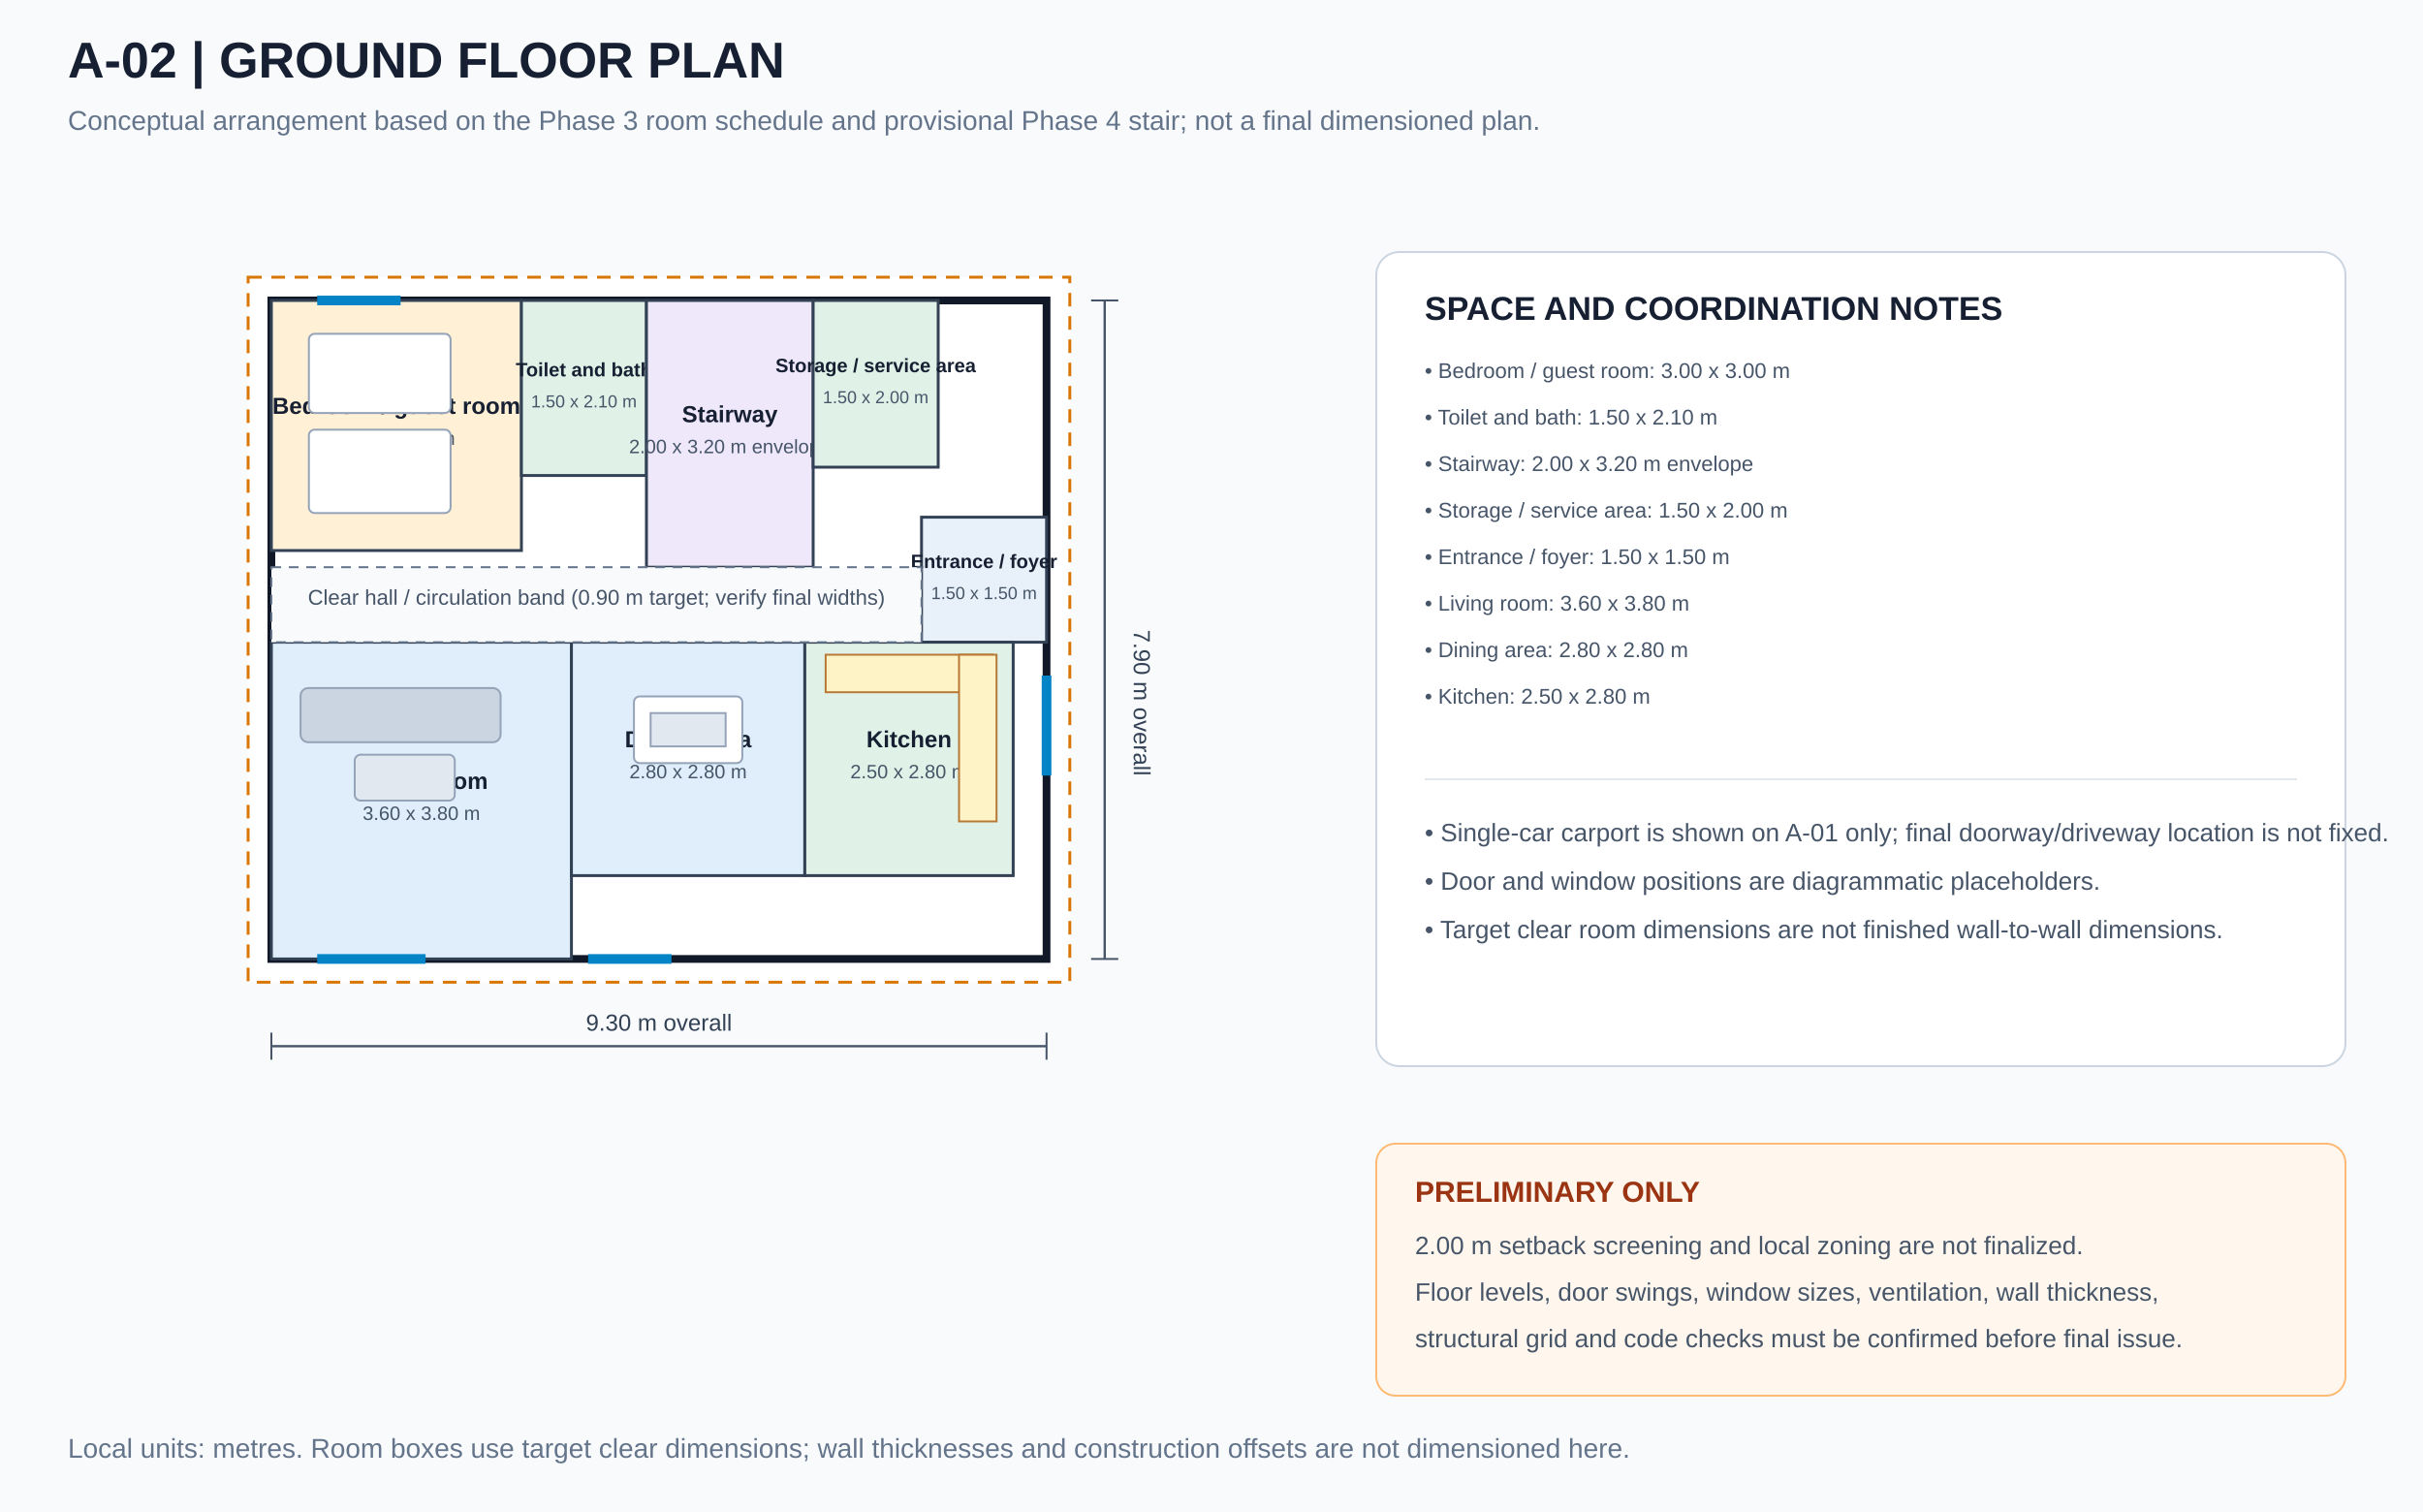
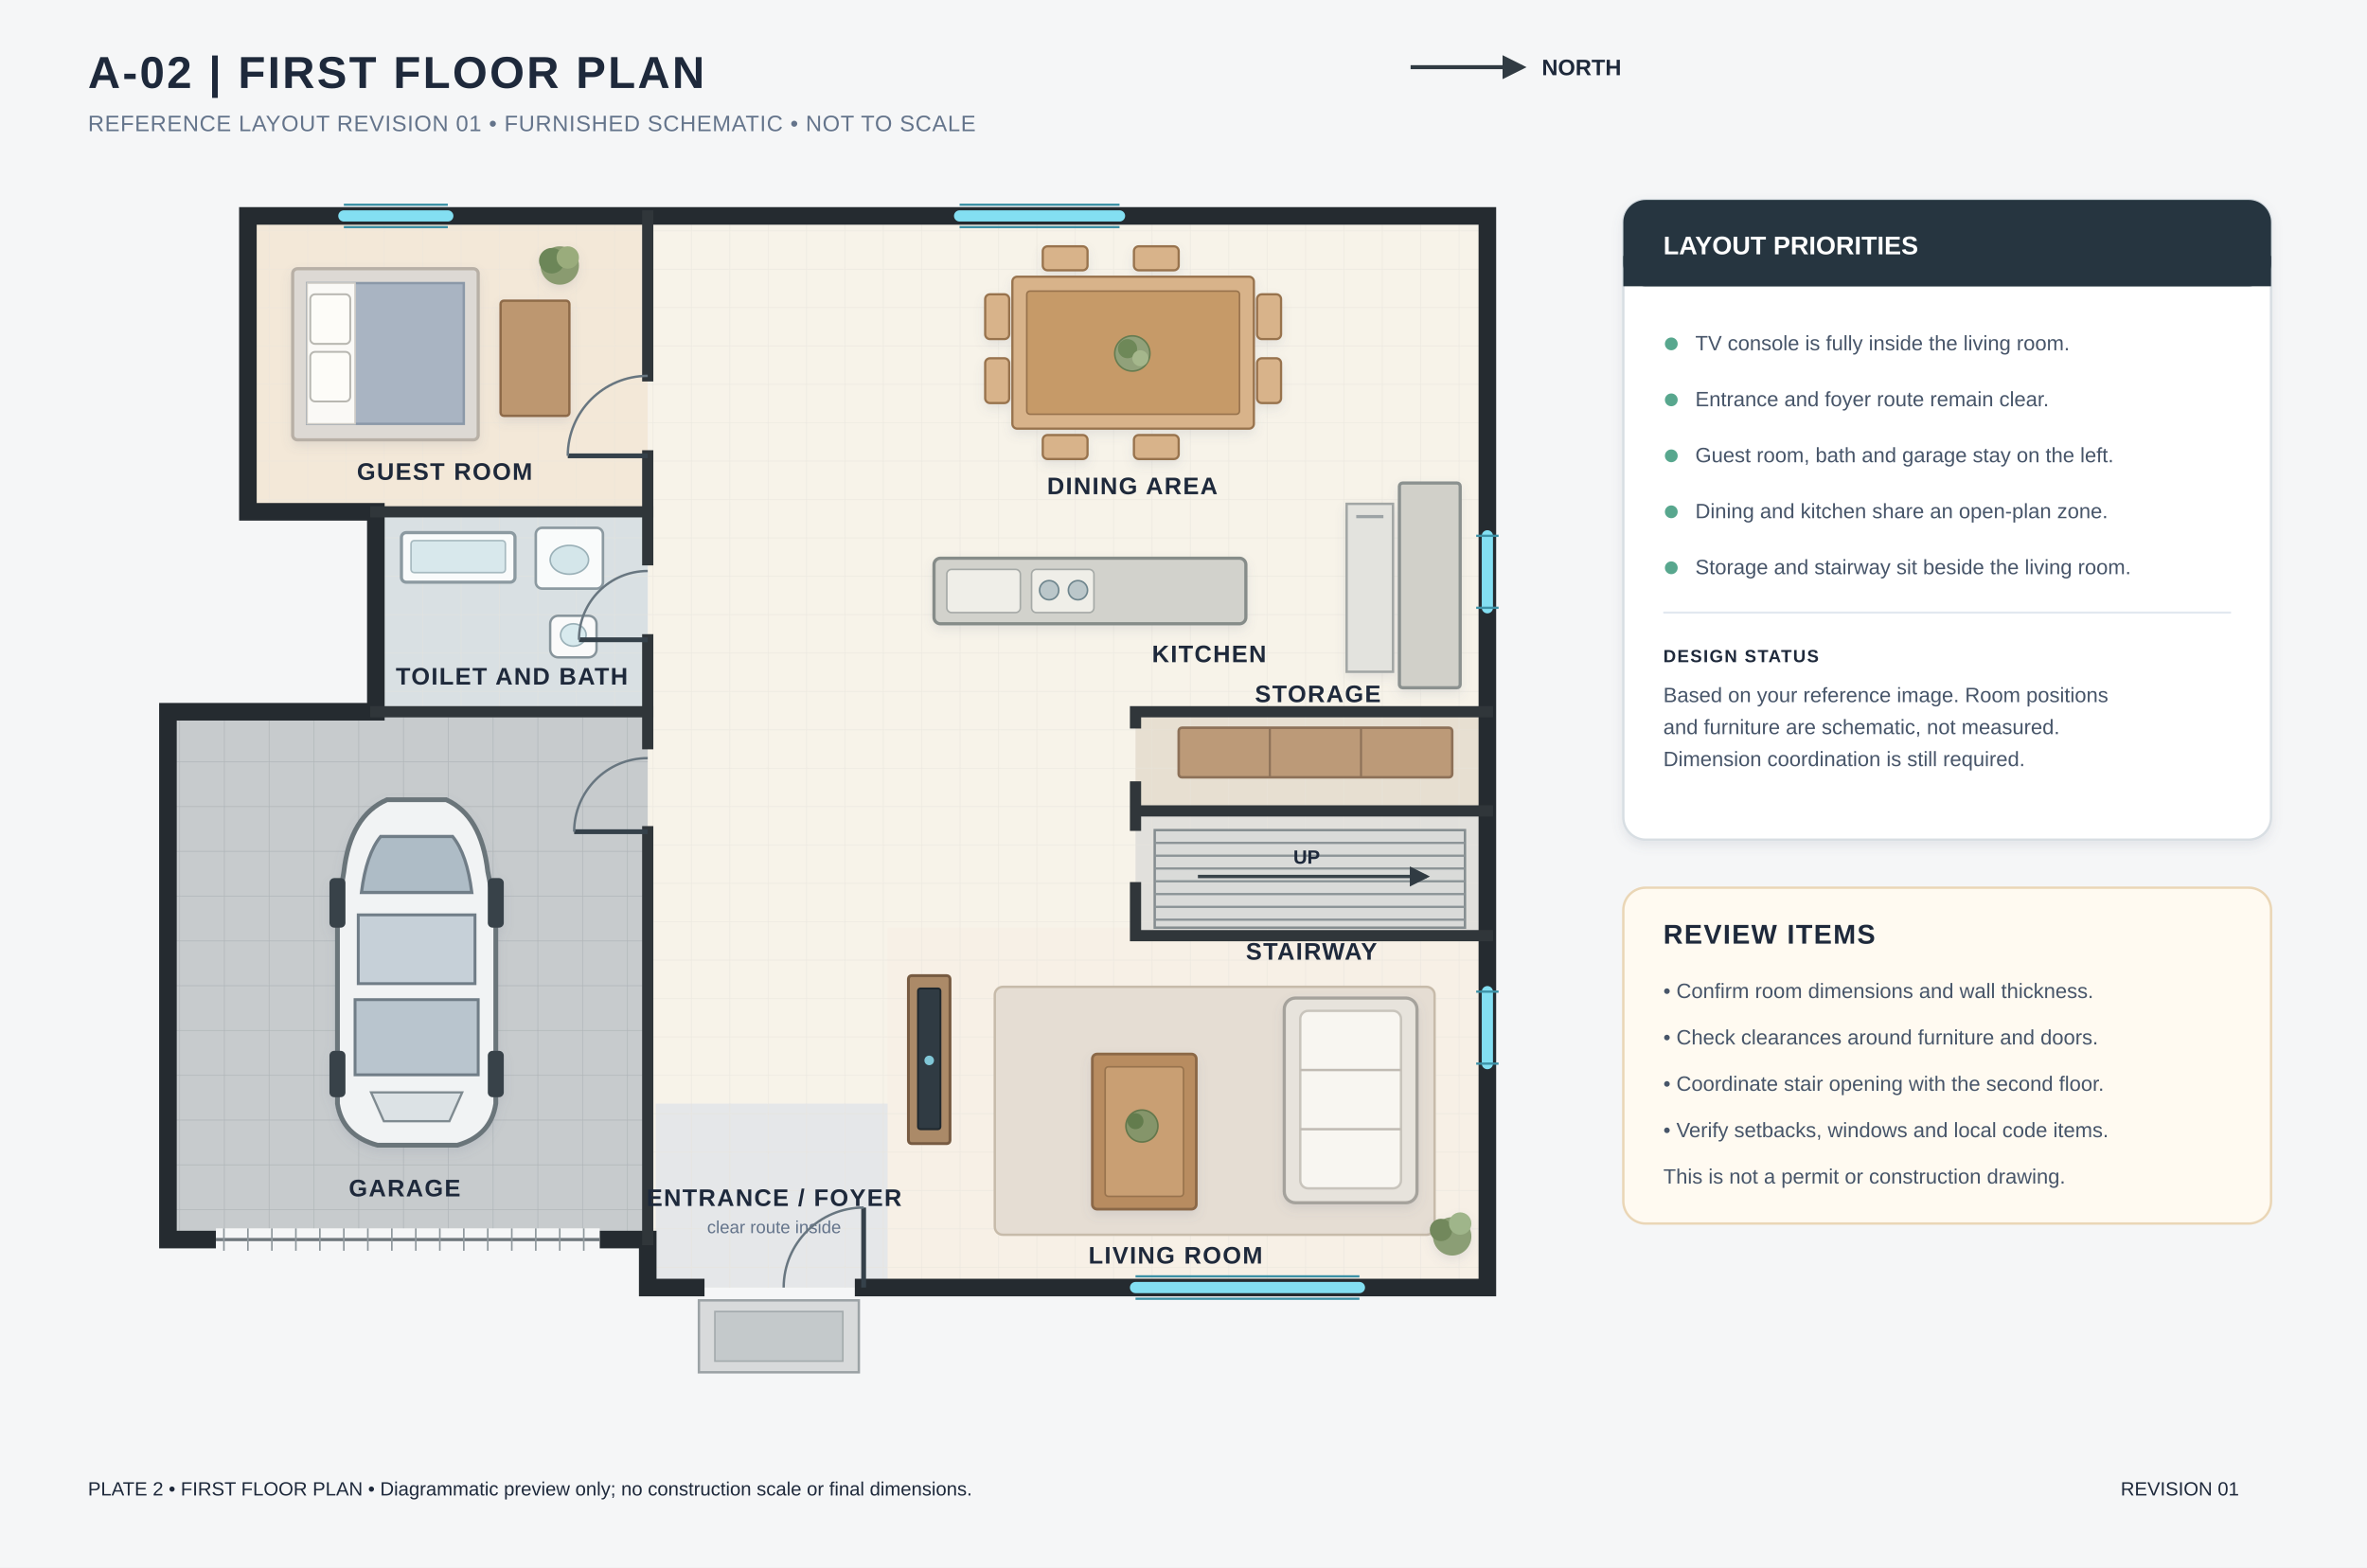
- <svg xmlns="http://www.w3.org/2000/svg" width="1250" height="780" viewBox="0 0 1250 780" role="img" aria-labelledby="title desc">
-   <style>text{font-family:Arial,Helvetica,sans-serif}.title{font-size:26px;font-weight:700;fill:#172033}.sub{font-size:14px;fill:#64748b}.note{font-size:13px;fill:#475569}.small{font-size:11px;fill:#475569}</style>
-   <rect width="1250" height="780" fill="#f8fafc" />
-   <text class="title" x="35" y="40">A-02 | GROUND FLOOR PLAN</text>
-   <text class="sub" x="35" y="67">Conceptual arrangement based on the Phase 3 room schedule and provisional Phase 4 stair; not a final dimensioned plan.</text>
-   <rect x="128" y="143" width="423.9" height="363.7" fill="#ffffff" stroke="#d97706" stroke-width="1.5" stroke-dasharray="7 5" />
-   <rect x="140" y="155" width="399.9" height="339.7" fill="#ffffff" stroke="#111827" stroke-width="4" />
+ <svg xmlns="http://www.w3.org/2000/svg" width="1480" height="980" viewBox="0 0 1480 980" role="img" aria-labelledby="title desc">
+   <defs>
+     <pattern id="tile" width="24" height="24" patternUnits="userSpaceOnUse">
+       <path d="M24 0H0V24" fill="none" stroke="#e7e4dc" stroke-width="0.8" />
+     </pattern>
+     <pattern id="garageTile" width="28" height="28" patternUnits="userSpaceOnUse">
+       <path d="M28 0H0V28" fill="none" stroke="#aab0b4" stroke-width="0.8" />
+     </pattern>
+     <marker id="arrow" markerWidth="8" markerHeight="8" refX="5" refY="3" orient="auto">
+       <path d="M0,0 L6,3 L0,6 Z" fill="#313b43" />
+     </marker>
+     <filter id="softShadow" x="-20%" y="-20%" width="140%" height="140%">
+       <feDropShadow dx="0" dy="3" stdDeviation="3" flood-color="#64748b" flood-opacity=".14" />
+     </filter>
+     <style>
+     text{font-family:Arial,Helvetica,sans-serif;fill:#1e293b}
+     .sheetTitle{font-size:28px;font-weight:800;letter-spacing:1.4px}
+     .sheetSub{font-size:14px;fill:#64748b;letter-spacing:.4px}
+     .roomLabel{font-size:15px;font-weight:700;letter-spacing:.8px;text-anchor:middle}
+     .roomSmall{font-size:11px;fill:#64748b;text-anchor:middle}
+     .wall{fill:none;stroke:#252b30;stroke-width:11;stroke-linejoin:miter;stroke-linecap:square}
+     .innerWall{fill:none;stroke:#30363a;stroke-width:7;stroke-linecap:square}
+     .thinWall{fill:none;stroke:#475569;stroke-width:2}
+     .window{fill:none;stroke:#83dff2;stroke-width:7;stroke-linecap:round}
+     .windowFrame{fill:none;stroke:#3d91a6;stroke-width:1.4}
+     .doorLeaf{fill:none;stroke:#35414a;stroke-width:3}
+     .doorArc{fill:none;stroke:#687680;stroke-width:1.5}
+     .furn{fill:#d8b38a;stroke:#98734d;stroke-width:1.4}
+     .furnLight{fill:#fdfcf8;stroke:#b8b7b1;stroke-width:1.2}
+     .smallNote{font-size:13px;fill:#475569}
+     .panelHeading{font-size:17px;font-weight:800;letter-spacing:.8px}
+     .panelText{font-size:13px;fill:#475569}
+     .tag{font-size:11px;font-weight:700;letter-spacing:.8px}
+     .lightText{fill:#ffffff}
+   </style>
+   </defs>
+   <rect width="1480" height="980" fill="#f5f6f7" />
+   <text x="55" y="55" class="sheetTitle">A-02  |  FIRST FLOOR PLAN</text>
+   <text x="55" y="82" class="sheetSub">REFERENCE LAYOUT REVISION 01  •  FURNISHED SCHEMATIC  •  NOT TO SCALE</text>
+   <g transform="translate(882 42)">
+     <path d="M0 0H70" stroke="#303b43" stroke-width="2.5" marker-end="url(#arrow)" />
+     <text x="82" y="5" font-size="14" font-weight="700">NORTH</text>
+   </g>
+   <rect x="405" y="135" width="525" height="670" fill="#f7f3e9" />
+   <rect x="405" y="135" width="525" height="670" fill="url(#tile)" opacity=".7" />
+   <rect x="155" y="135" width="250" height="185" fill="#f3e8d8" />
+   <rect x="155" y="135" width="250" height="185" fill="url(#tile)" opacity=".45" />
+   <rect x="235" y="320" width="170" height="125" fill="#d9e0e3" />
+   <rect x="235" y="320" width="170" height="125" fill="url(#tile)" opacity=".5" />
+   <rect x="105" y="445" width="300" height="330" fill="#c7cbcd" />
+   <rect x="105" y="445" width="300" height="330" fill="url(#garageTile)" opacity=".8" />
+   <rect x="410" y="690" width="150" height="115" fill="#e5e7e9" />
+   <rect x="410" y="690" width="150" height="115" fill="url(#tile)" opacity=".8" />
+   <rect x="555" y="580" width="375" height="225" fill="#f7f0e6" />
+   <rect x="555" y="580" width="375" height="225" fill="url(#tile)" opacity=".7" />
+   <rect x="710" y="445" width="220" height="62" fill="#e7dfd1" />
+   <rect x="710" y="445" width="220" height="62" fill="url(#tile)" opacity=".5" />
+   <rect x="710" y="507" width="220" height="78" fill="#e1e0dc" />
+   <rect x="710" y="507" width="220" height="78" fill="url(#tile)" opacity=".5" />
+   <path class="wall" d="M405 135 H930 V805 H540 M435 805 H405 V775 H105 V445 H235 V320 H155 V135 H405" />
+   <path class="innerWall" d="M405 135 V235 M405 285 V350 M405 400 V465 M405 520 V775" />
+   <path class="innerWall" d="M235 320 H405 M235 445 H405" />
+   <path class="innerWall" d="M710 445 H930 M710 445 V452 M710 492 V507 H930 M710 507 V516 M710 555 V585 H930" />
+   <g filter="url(#softShadow)">
+     <rect x="183" y="168" width="116" height="107" rx="3" fill="#ddd9d4" stroke="#b8b0a6" stroke-width="2" />
+     <rect x="192" y="177" width="98" height="88" fill="#a9b4c2" stroke="#8b98a8" stroke-width="1.5" />
+     <rect x="192" y="177" width="30" height="88" fill="#faf9f6" stroke="#d1cec7" />
+     <rect x="194" y="184" width="25" height="31" rx="3" class="furnLight" />
+     <rect x="194" y="220" width="25" height="31" rx="3" class="furnLight" />
+     <rect x="313" y="188" width="43" height="72" rx="2" fill="#bd976f" stroke="#8e6b49" stroke-width="1.5" />
+     <circle cx="350" cy="166" r="12" fill="#8a9b70" />
+     <circle cx="345" cy="163" r="8" fill="#6c8658" />
+     <circle cx="355" cy="161" r="7" fill="#9aac7c" />
+   </g>
+   <text x="278" y="300" class="roomLabel">GUEST ROOM</text>
+   <rect x="251" y="333" width="71" height="31" rx="3" fill="#f9fbfb" stroke="#8c9aa1" stroke-width="2" />
+   <rect x="257" y="338" width="59" height="20" rx="2" fill="#d8e8ec" stroke="#a7bac0" />
+   <rect x="335" y="330" width="42" height="38" rx="4" fill="#f9fbfb" stroke="#8c9aa1" stroke-width="1.6" />
+   <ellipse cx="356" cy="350" rx="12" ry="9" fill="#d4e6ea" stroke="#9bb1b8" />
+   <rect x="344" y="385" width="29" height="26" rx="5" fill="#fafafa" stroke="#87949b" stroke-width="1.5" />
+   <ellipse cx="358.5" cy="397" rx="8" ry="7" fill="#d8eaee" stroke="#9bb1b8" />
+   <text x="320" y="428" class="roomLabel" font-size="12">TOILET AND BATH</text>
+   <g transform="translate(211 500)" filter="url(#softShadow)">
+     <path d="M31 0 Q8 10 4 45 L0 70 L0 190 Q3 210 25 216 H75 Q96 210 99 190 V70 L94 45 Q90 10 68 0 Z" fill="#f1f3f4" stroke="#6b747a" stroke-width="3" />
+     <path d="M27 23 Q18 34 15 58 H84 Q81 34 72 23 Z" fill="#aebcc6" stroke="#707d87" stroke-width="2" />
+     <path d="M13 72 H86 V115 H13 Z" fill="#c6d0d8" stroke="#707d87" stroke-width="1.8" />
+     <path d="M11 125 H88 V172 H11 Z" fill="#b9c5ce" stroke="#707d87" stroke-width="1.8" />
+     <path d="M21 183 H78 L70 201 H29 Z" fill="#dce2e5" stroke="#7f8a90" stroke-width="1.4" />
+     <rect x="-5" y="49" width="10" height="31" rx="3" fill="#39434a" />
+     <rect x="94" y="49" width="10" height="31" rx="3" fill="#39434a" />
+     <rect x="-5" y="157" width="10" height="29" rx="3" fill="#39434a" />
+     <rect x="94" y="157" width="10" height="29" rx="3" fill="#39434a" />
+   </g>
+   <text x="253" y="748" class="roomLabel">GARAGE</text>
+   <g filter="url(#softShadow)">
+     <rect x="633" y="173" width="151" height="95" rx="3" class="furn" />
+     <rect x="642" y="182" width="133" height="77" rx="2" fill="#c69a67" stroke="#98734d" />
+     <rect x="616" y="184" width="15" height="28" rx="3" class="furn" />
+     <rect x="616" y="224" width="15" height="28" rx="3" class="furn" />
+     <rect x="786" y="184" width="15" height="28" rx="3" class="furn" />
+     <rect x="786" y="224" width="15" height="28" rx="3" class="furn" />
+     <rect x="652" y="154" width="28" height="15" rx="3" class="furn" />
+     <rect x="709" y="154" width="28" height="15" rx="3" class="furn" />
+     <rect x="652" y="272" width="28" height="15" rx="3" class="furn" />
+     <rect x="709" y="272" width="28" height="15" rx="3" class="furn" />
+     <circle cx="708" cy="221" r="11" fill="#91a17a" stroke="#667c51" />
+     <circle cx="705" cy="218" r="6" fill="#6e8858" />
+     <circle cx="713" cy="224" r="5" fill="#a5b78c" />
+   </g>
+   <text x="708" y="309" class="roomLabel">DINING AREA</text>
+   <g filter="url(#softShadow)">
+     <rect x="875" y="302" width="38" height="128" rx="2" fill="#d1d0c9" stroke="#8b918f" stroke-width="2" />
+     <rect x="584" y="349" width="195" height="41" rx="4" fill="#d2d2cc" stroke="#868c89" stroke-width="2" />
+     <rect x="592" y="356" width="46" height="27" rx="3" fill="#efeee8" stroke="#a6aaa7" />
+     <rect x="645" y="356" width="39" height="27" rx="3" fill="#efeee8" stroke="#a6aaa7" />
+     <circle cx="656" cy="369" r="6" fill="#bbc7ca" stroke="#6e858d" />
+     <circle cx="674" cy="369" r="6" fill="#bbc7ca" stroke="#6e858d" />
+     <rect x="842" y="315" width="29" height="105" fill="#e3e3de" stroke="#a2a6a5" stroke-width="1.5" />
+     <line x1="848" y1="323" x2="865" y2="323" stroke="#9ca3a5" stroke-width="2" />
+   </g>
+   <text x="756" y="414" class="roomLabel">KITCHEN</text>
+   <rect x="737" y="455" width="171" height="31" rx="2" fill="#bc9a78" stroke="#8d7158" stroke-width="1.6" />
+   <path d="M794 455V486 M851 455V486" stroke="#8d7158" stroke-width="1.3" />
+   <text x="824" y="439" class="roomLabel" font-size="13">STORAGE</text>
  <g>
-     <rect x="140" y="155" width="129" height="129" fill="#fff0d6" stroke="#334155" stroke-width="1.5" />
-     <text x="204.5" y="213.5" text-anchor="middle" font-size="12" font-weight="600" fill="#172033">Bedroom / guest room</text>
-     <text x="204.5" y="229.5" text-anchor="middle" font-size="10" fill="#475569">3.00 x 3.00 m</text>
-   </g>
+     <rect x="722" y="519" width="194" height="61" fill="#dadbd9" stroke="#858d90" stroke-width="1.5" />
+     <path d="M722 527H916 M722 535H916 M722 543H916 M722 551H916 M722 559H916 M722 567H916 M722 575H916" stroke="#8c9497" stroke-width="1.4" />
+     <path d="M749 548H892" stroke="#38434a" stroke-width="2.1" marker-end="url(#arrow)" />
+     <text x="817" y="540" font-size="12" font-weight="700" text-anchor="middle">UP</text>
+   </g>
+   <text x="820" y="600" class="roomLabel" font-size="13">STAIRWAY</text>
+   <rect x="622" y="617" width="275" height="155" rx="5" fill="#e5ddd3" stroke="#c7bbaa" stroke-width="1.5" />
+   <g id="tv-console" data-room="living-room" aria-label="TV console located inside the living room away from the entrance">
+     <rect x="568" y="610" width="26" height="105" rx="2" fill="#ab8a68" stroke="#775b42" stroke-width="1.8" />
+     <rect x="574" y="618" width="14" height="88" rx="1.5" fill="#303b43" stroke="#1f282e" stroke-width="1.2" />
+     <circle cx="581" cy="663" r="3" fill="#80c7d7" />
+   </g>
+   <g filter="url(#softShadow)">
+     <rect x="803" y="624" width="83" height="128" rx="7" fill="#e7e3dc" stroke="#a5a29c" stroke-width="2" />
+     <rect x="813" y="632" width="63" height="111" rx="5" fill="#f8f6f1" stroke="#c8c4bc" stroke-width="1.5" />
+     <path d="M813 669H876 M813 706H876" stroke="#c0bbb3" stroke-width="1.5" />
+     <rect x="683" y="659" width="65" height="97" rx="3" fill="#b88c60" stroke="#8b6847" stroke-width="1.7" />
+     <rect x="691" y="667" width="49" height="81" rx="2" fill="#c99f73" stroke="#98734d" />
+     <circle cx="714" cy="704" r="10" fill="#85956a" stroke="#64774c" />
+     <circle cx="710" cy="701" r="5" fill="#637c4e" />
+     <circle cx="908" cy="773" r="12" fill="#8b9e74" />
+     <circle cx="901" cy="769" r="7" fill="#72885b" />
+     <circle cx="913" cy="765" r="7" fill="#9fb58a" />
+   </g>
+   <text x="735" y="790" class="roomLabel">LIVING ROOM</text>
+   <rect x="437" y="813" width="100" height="45" fill="#d8dadb" stroke="#9ba2a5" stroke-width="1.5" />
+   <rect x="447" y="820" width="80" height="31" fill="#c4c9cb" stroke="#a4abad" />
+   <text x="484" y="754" class="roomLabel" font-size="13">ENTRANCE / FOYER</text>
+   <text x="484" y="771" class="roomSmall">clear route inside</text>
+   <g id="guest-room-door" data-room-door="guest-room">
+     <path d="M405 285 L355 285" class="doorLeaf" />
+     <path d="M355 285 A50 50 0 0 1 405 235" class="doorArc" />
+   </g>
+   <g id="bath-door" data-room-door="toilet-and-bath">
+     <path d="M405 400 L362 400" class="doorLeaf" />
+     <path d="M362 400 A43 43 0 0 1 405 357" class="doorArc" />
+   </g>
+   <g id="garage-access-door" data-room-door="garage">
+     <path d="M405 520 L359 520" class="doorLeaf" />
+     <path d="M359 520 A46 46 0 0 1 405 474" class="doorArc" />
+   </g>
+   <g id="main-entry-door" data-room-door="entrance-foyer">
+     <path d="M540 805 L540 755" class="doorLeaf" />
+     <path d="M540 755 A50 50 0 0 0 490 805" class="doorArc" />
+   </g>
+   <g class="window">
+     <path d="M215 135H280 M600 135H700 M930 335V380 M930 620V665 M710 805H850" />
+   </g>
+   <g class="windowFrame">
+     <path d="M215 128H280 M215 142H280 M600 128H700 M600 142H700 M923 335H937 M923 380H937 M923 620H937 M923 665H937 M710 798H850 M710 812H850" />
+   </g>
+   <path d="M135 775H375" stroke="#f5f6f7" stroke-width="14" />
+   <path d="M135 775H375" stroke="#6f777c" stroke-width="2" />
+   <path d="M140 768V782 M155 768V782 M170 768V782 M185 768V782 M200 768V782 M215 768V782 M230 768V782 M245 768V782 M260 768V782 M275 768V782 M290 768V782 M305 768V782 M320 768V782 M335 768V782 M350 768V782 M365 768V782" stroke="#8e979c" stroke-width="1" />
+   <g filter="url(#softShadow)">
+     <rect x="1015" y="125" width="405" height="400" rx="14" fill="#ffffff" stroke="#d8dee3" stroke-width="1.5" />
+     <rect x="1015" y="125" width="405" height="54" rx="14" fill="#263640" />
+     <rect x="1015" y="160" width="405" height="19" fill="#263640" />
+   </g>
+   <text x="1040" y="159" class="lightText" font-size="16" font-weight="800">LAYOUT PRIORITIES</text>
+   <circle cx="1045" cy="215" r="4" fill="#58a78e" />
+   <text x="1060" y="219" class="panelText">TV console is fully inside the living room.</text>
+   <circle cx="1045" cy="250" r="4" fill="#58a78e" />
+   <text x="1060" y="254" class="panelText">Entrance and foyer route remain clear.</text>
+   <circle cx="1045" cy="285" r="4" fill="#58a78e" />
+   <text x="1060" y="289" class="panelText">Guest room, bath and garage stay on the left.</text>
+   <circle cx="1045" cy="320" r="4" fill="#58a78e" />
+   <text x="1060" y="324" class="panelText">Dining and kitchen share an open-plan zone.</text>
+   <circle cx="1045" cy="355" r="4" fill="#58a78e" />
+   <text x="1060" y="359" class="panelText">Storage and stairway sit beside the living room.</text>
+   <path d="M1040 383H1395" stroke="#e2e8f0" stroke-width="1.3" />
+   <text x="1040" y="414" class="tag" fill="#334155">DESIGN STATUS</text>
+   <text x="1040" y="439" class="panelText">Based on your reference image. Room positions</text>
+   <text x="1040" y="459" class="panelText">and furniture are schematic, not measured.</text>
+   <text x="1040" y="479" class="panelText">Dimension coordination is still required.</text>
  <g>
-     <rect x="269" y="155" width="64.5" height="90.3" fill="#e0f2e8" stroke="#334155" stroke-width="1.5" />
-     <text x="301.25" y="194.15" text-anchor="middle" font-size="10" font-weight="600" fill="#172033">Toilet and bath</text>
-     <text x="301.25" y="210.15" text-anchor="middle" font-size="9" fill="#475569">1.50 x 2.10 m</text>
-   </g>
-   <g>
-     <rect x="333.5" y="155" width="86" height="137.6" fill="#eee8fa" stroke="#334155" stroke-width="1.5" />
-     <text x="376.5" y="217.8" text-anchor="middle" font-size="12" font-weight="600" fill="#172033">Stairway</text>
-     <text x="376.5" y="233.8" text-anchor="middle" font-size="10" fill="#475569">2.00 x 3.20 m envelope</text>
-   </g>
-   <g>
-     <rect x="419.5" y="155" width="64.5" height="86" fill="#e0f2e8" stroke="#334155" stroke-width="1.5" />
-     <text x="451.75" y="192" text-anchor="middle" font-size="10" font-weight="600" fill="#172033">Storage / service area</text>
-     <text x="451.75" y="208" text-anchor="middle" font-size="9" fill="#475569">1.50 x 2.00 m</text>
-   </g>
-   <g>
-     <rect x="475.4" y="266.8" width="64.5" height="64.5" fill="#e8f1fa" stroke="#334155" stroke-width="1.5" />
-     <text x="507.65" y="293.05" text-anchor="middle" font-size="10" font-weight="600" fill="#172033">Entrance / foyer</text>
-     <text x="507.65" y="309.05" text-anchor="middle" font-size="9" fill="#475569">1.50 x 1.50 m</text>
-   </g>
-   <g>
-     <rect x="140" y="331.3" width="154.8" height="163.4" fill="#dfeefa" stroke="#334155" stroke-width="1.5" />
-     <text x="217.4" y="407" text-anchor="middle" font-size="12" font-weight="600" fill="#172033">Living room</text>
-     <text x="217.4" y="423" text-anchor="middle" font-size="10" fill="#475569">3.60 x 3.80 m</text>
-   </g>
-   <g>
-     <rect x="294.8" y="331.3" width="120.4" height="120.4" fill="#dfeefa" stroke="#334155" stroke-width="1.5" />
-     <text x="355" y="385.5" text-anchor="middle" font-size="12" font-weight="600" fill="#172033">Dining area</text>
-     <text x="355" y="401.5" text-anchor="middle" font-size="10" fill="#475569">2.80 x 2.80 m</text>
-   </g>
-   <g>
-     <rect x="415.2" y="331.3" width="107.5" height="120.4" fill="#e0f2e8" stroke="#334155" stroke-width="1.5" />
-     <text x="468.95" y="385.5" text-anchor="middle" font-size="12" font-weight="600" fill="#172033">Kitchen</text>
-     <text x="468.95" y="401.5" text-anchor="middle" font-size="10" fill="#475569">2.50 x 2.80 m</text>
-   </g>
-   <rect x="140" y="292.6" width="335.4" height="38.7" fill="#f8fafc" stroke="#64748b" stroke-dasharray="5 4" />
-   <text x="307.7" y="311.95" text-anchor="middle" font-size="11" fill="#475569">Clear hall / circulation band (0.90 m target; verify final widths)</text>
-   <rect x="159.35" y="172.2" width="73.1" height="40.85" rx="3" fill="#ffffff" stroke="#94a3b8" />
-   <rect x="159.35" y="221.65" width="73.1" height="43" rx="3" fill="#ffffff" stroke="#94a3b8" />
-   <rect x="155.05" y="354.95" width="103.2" height="27.95" rx="4" fill="#cbd5e1" stroke="#94a3b8" />
-   <rect x="183" y="389.35" width="51.6" height="23.65" rx="3" fill="#e2e8f0" stroke="#94a3b8" />
-   <rect x="327.05" y="359.25" width="55.9" height="34.4" rx="3" fill="#ffffff" stroke="#94a3b8" />
-   <rect x="335.65" y="367.85" width="38.7" height="17.2" fill="#e2e8f0" stroke="#94a3b8" />
-   <rect x="425.95" y="337.75" width="86" height="19.35" fill="#fef3c7" stroke="#b77935" />
-   <rect x="494.75" y="337.75" width="19.35" height="86" fill="#fef3c7" stroke="#b77935" />
-   <line x1="140" y1="539.7" x2="539.9" y2="539.7" stroke="#475569" stroke-width="1.2" />
-   <line x1="140" y1="532.7" x2="140" y2="546.7" stroke="#475569" />
-   <line x1="539.9" y1="532.7" x2="539.9" y2="546.7" stroke="#475569" />
-   <text x="339.95" y="531.7" text-anchor="middle" font-size="12" fill="#334155">9.30 m overall</text>
-   <line x1="569.9" y1="155" x2="569.9" y2="494.7" stroke="#475569" stroke-width="1.2" />
-   <line x1="562.9" y1="155" x2="576.9" y2="155" stroke="#475569" />
-   <line x1="562.9" y1="494.7" x2="576.9" y2="494.7" stroke="#475569" />
-   <text x="584.9" y="324.85" font-size="12" fill="#334155" transform="rotate(90 584.9 324.85)">7.90 m overall</text>
-   <g stroke="#0284c7" stroke-width="5">
-     <line x1="163.65" y1="155" x2="206.65" y2="155" />
-     <line x1="163.65" y1="494.7" x2="219.55" y2="494.7" />
-     <line x1="539.9" y1="348.5" x2="539.9" y2="400.1" />
-     <line x1="303.4" y1="494.7" x2="346.4" y2="494.7" />
-   </g>
-   <rect x="710" y="130" width="500" height="420" rx="12" fill="#ffffff" stroke="#cbd5e1" />
-   <text x="735" y="165" font-size="17" font-weight="700" fill="#172033">SPACE AND COORDINATION NOTES</text>
-   <text class="small" x="735" y="195">• Bedroom / guest room: 3.00 x 3.00 m</text>
-   <text class="small" x="735" y="219">• Toilet and bath: 1.50 x 2.10 m</text>
-   <text class="small" x="735" y="243">• Stairway: 2.00 x 3.20 m envelope</text>
-   <text class="small" x="735" y="267">• Storage / service area: 1.50 x 2.00 m</text>
-   <text class="small" x="735" y="291">• Entrance / foyer: 1.50 x 1.50 m</text>
-   <text class="small" x="735" y="315">• Living room: 3.60 x 3.80 m</text>
-   <text class="small" x="735" y="339">• Dining area: 2.80 x 2.80 m</text>
-   <text class="small" x="735" y="363">• Kitchen: 2.50 x 2.80 m</text>
-   <line x1="735" y1="402" x2="1185" y2="402" stroke="#e2e8f0" />
-   <text class="note" x="735" y="434">• Single-car carport is shown on A-01 only; final doorway/driveway location is not fixed.</text>
-   <text class="note" x="735" y="459">• Door and window positions are diagrammatic placeholders.</text>
-   <text class="note" x="735" y="484">• Target clear room dimensions are not finished wall-to-wall dimensions.</text>
-   <rect x="710" y="590" width="500" height="130" rx="10" fill="#fff7ed" stroke="#fdba74" />
-   <text x="730" y="620" font-size="15" font-weight="700" fill="#9a3412">PRELIMINARY ONLY</text>
-   <text class="note" x="730" y="647">2.00 m setback screening and local zoning are not finalized.</text>
-   <text class="note" x="730" y="671">Floor levels, door swings, window sizes, ventilation, wall thickness,</text>
-   <text class="note" x="730" y="695">structural grid and code checks must be confirmed before final issue.</text>
-   <text class="sub" x="35" y="752">Local units: metres. Room boxes use target clear dimensions; wall thicknesses and construction offsets are not dimensioned here.</text>
+     <rect x="1015" y="555" width="405" height="210" rx="14" fill="#fffaf1" stroke="#ead6b6" stroke-width="1.5" />
+     <text x="1040" y="590" class="panelHeading" fill="#8a5b23">REVIEW ITEMS</text>
+     <text x="1040" y="624" class="panelText">• Confirm room dimensions and wall thickness.</text>
+     <text x="1040" y="653" class="panelText">• Check clearances around furniture and doors.</text>
+     <text x="1040" y="682" class="panelText">• Coordinate stair opening with the second floor.</text>
+     <text x="1040" y="711" class="panelText">• Verify setbacks, windows and local code items.</text>
+     <text x="1040" y="740" class="panelText">This is not a permit or construction drawing.</text>
+   </g>
+   <text x="55" y="935" font-size="12" fill="#64748b">PLATE 2  •  FIRST FLOOR PLAN  •  Diagrammatic preview only; no construction scale or final dimensions.</text>
+   <text x="1400" y="935" text-anchor="end" font-size="12" fill="#64748b">REVISION 01</text>
</svg>
